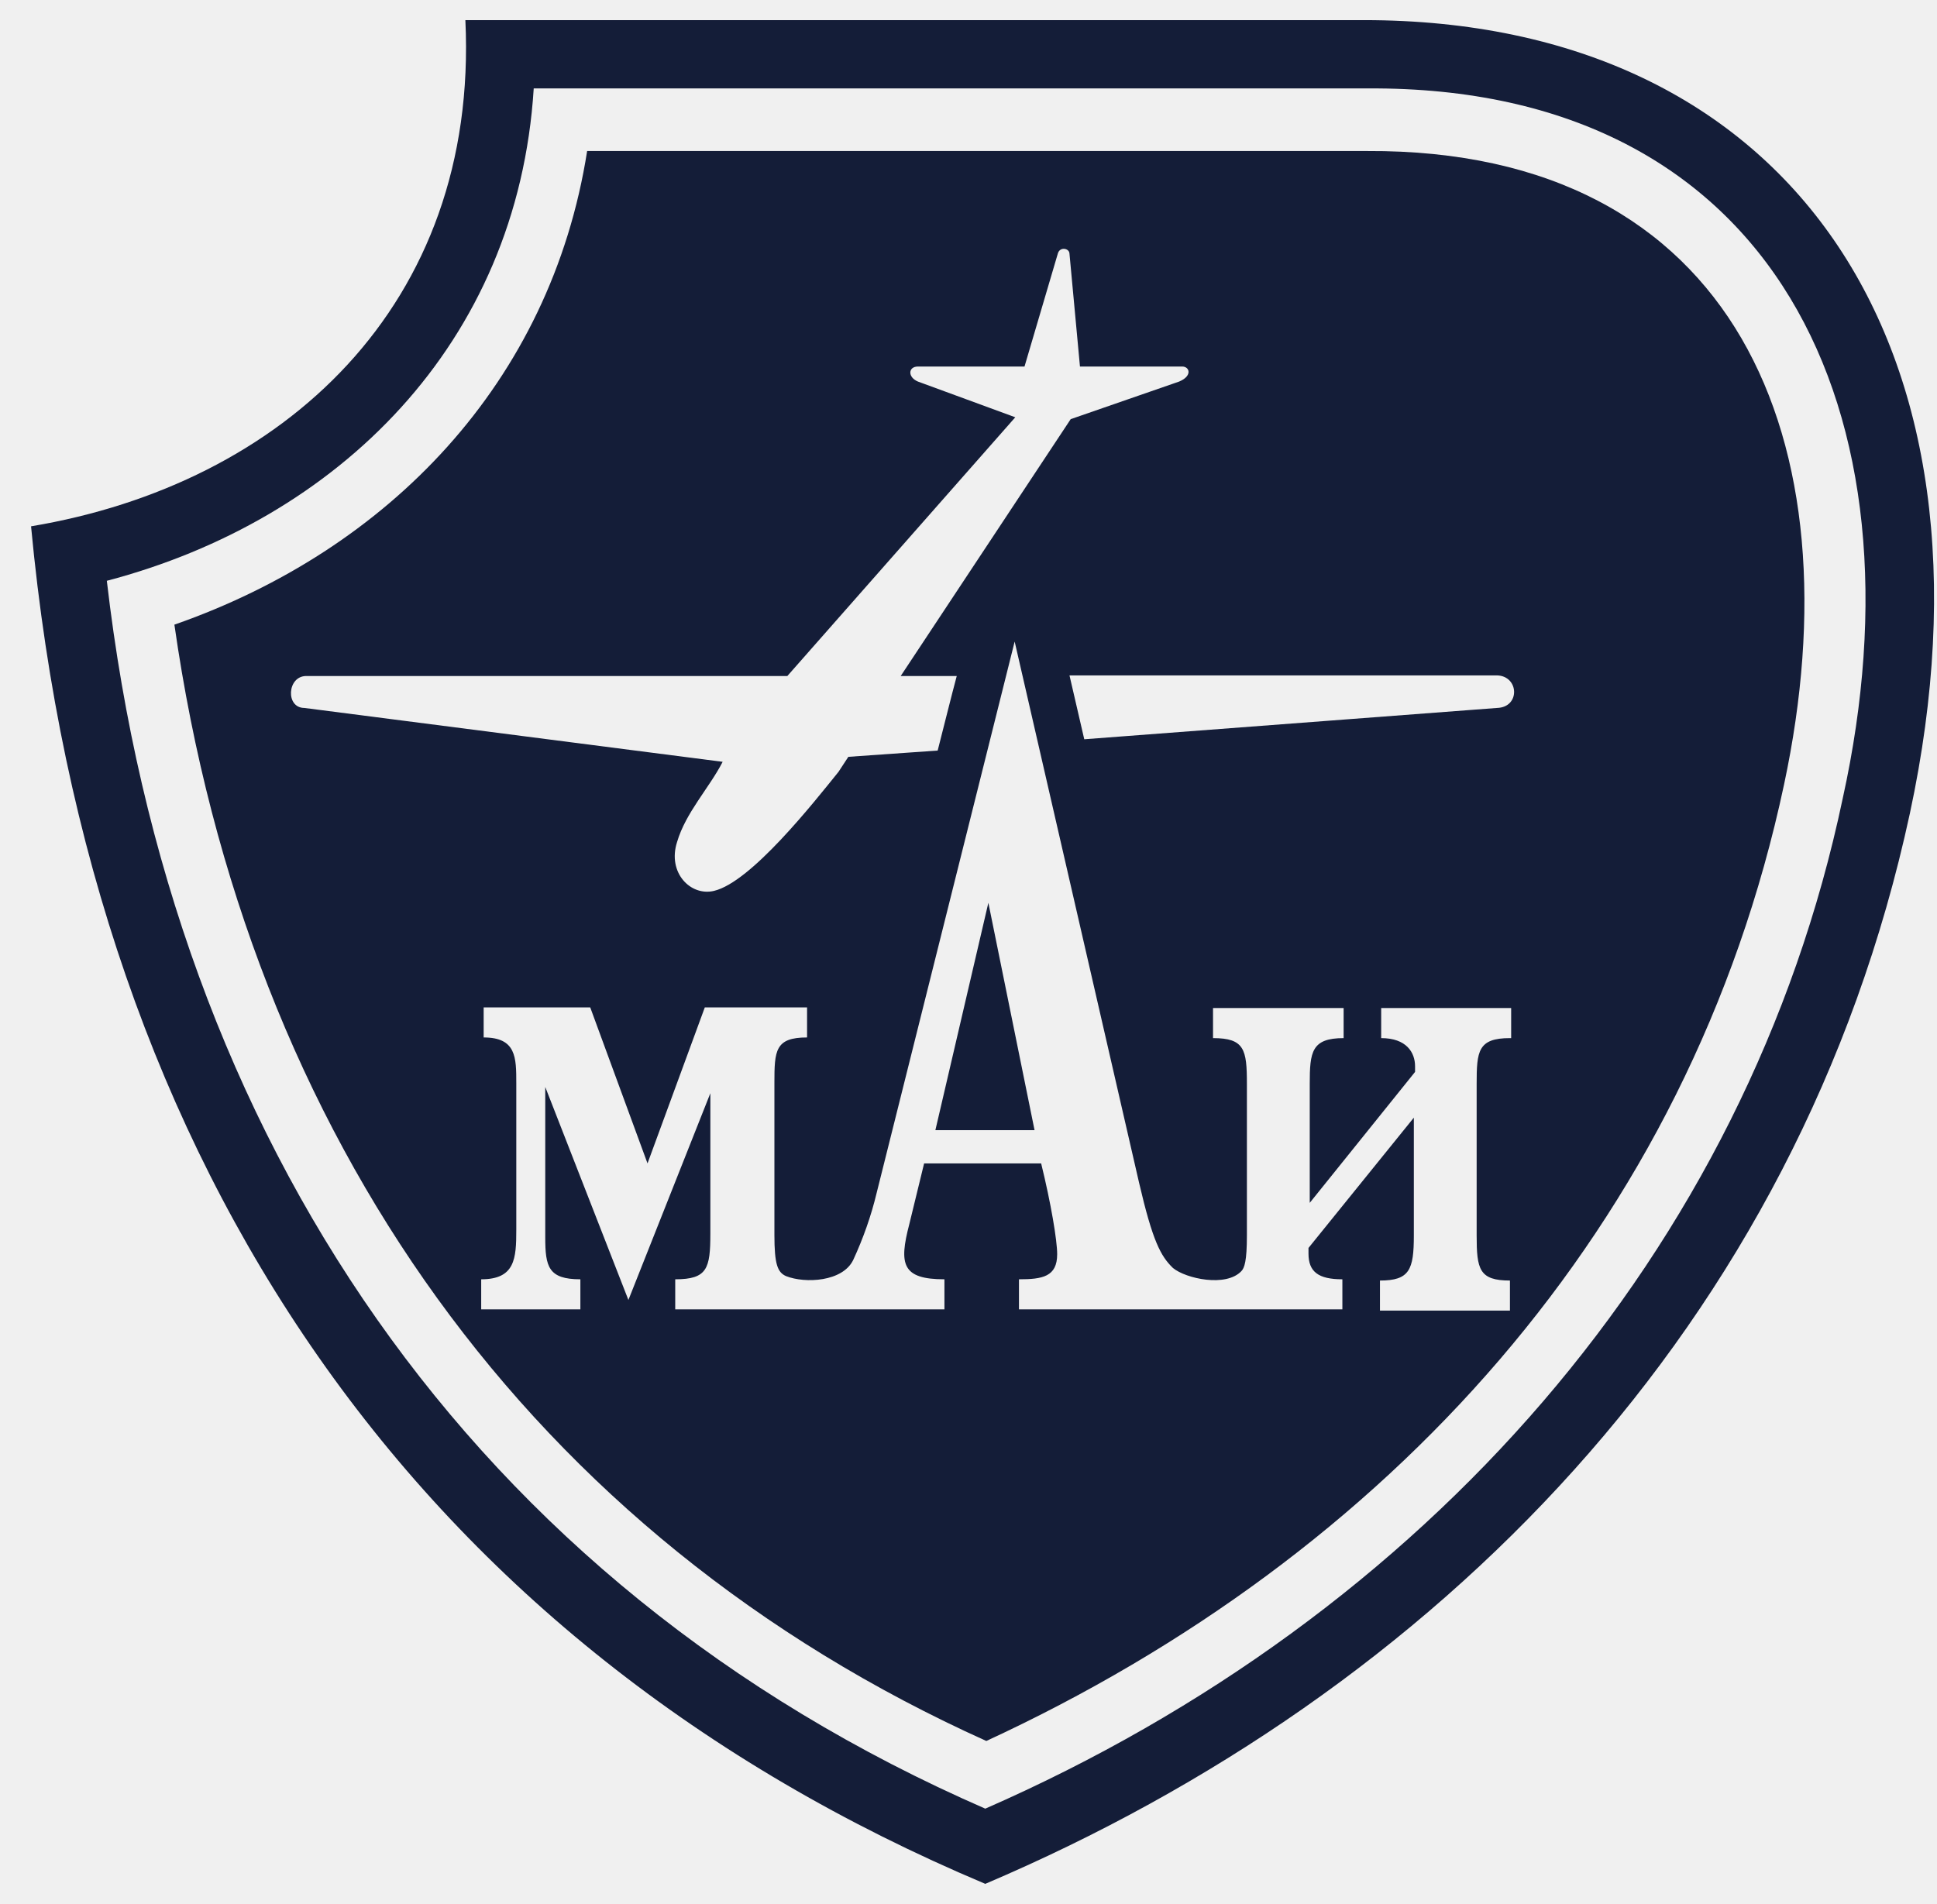
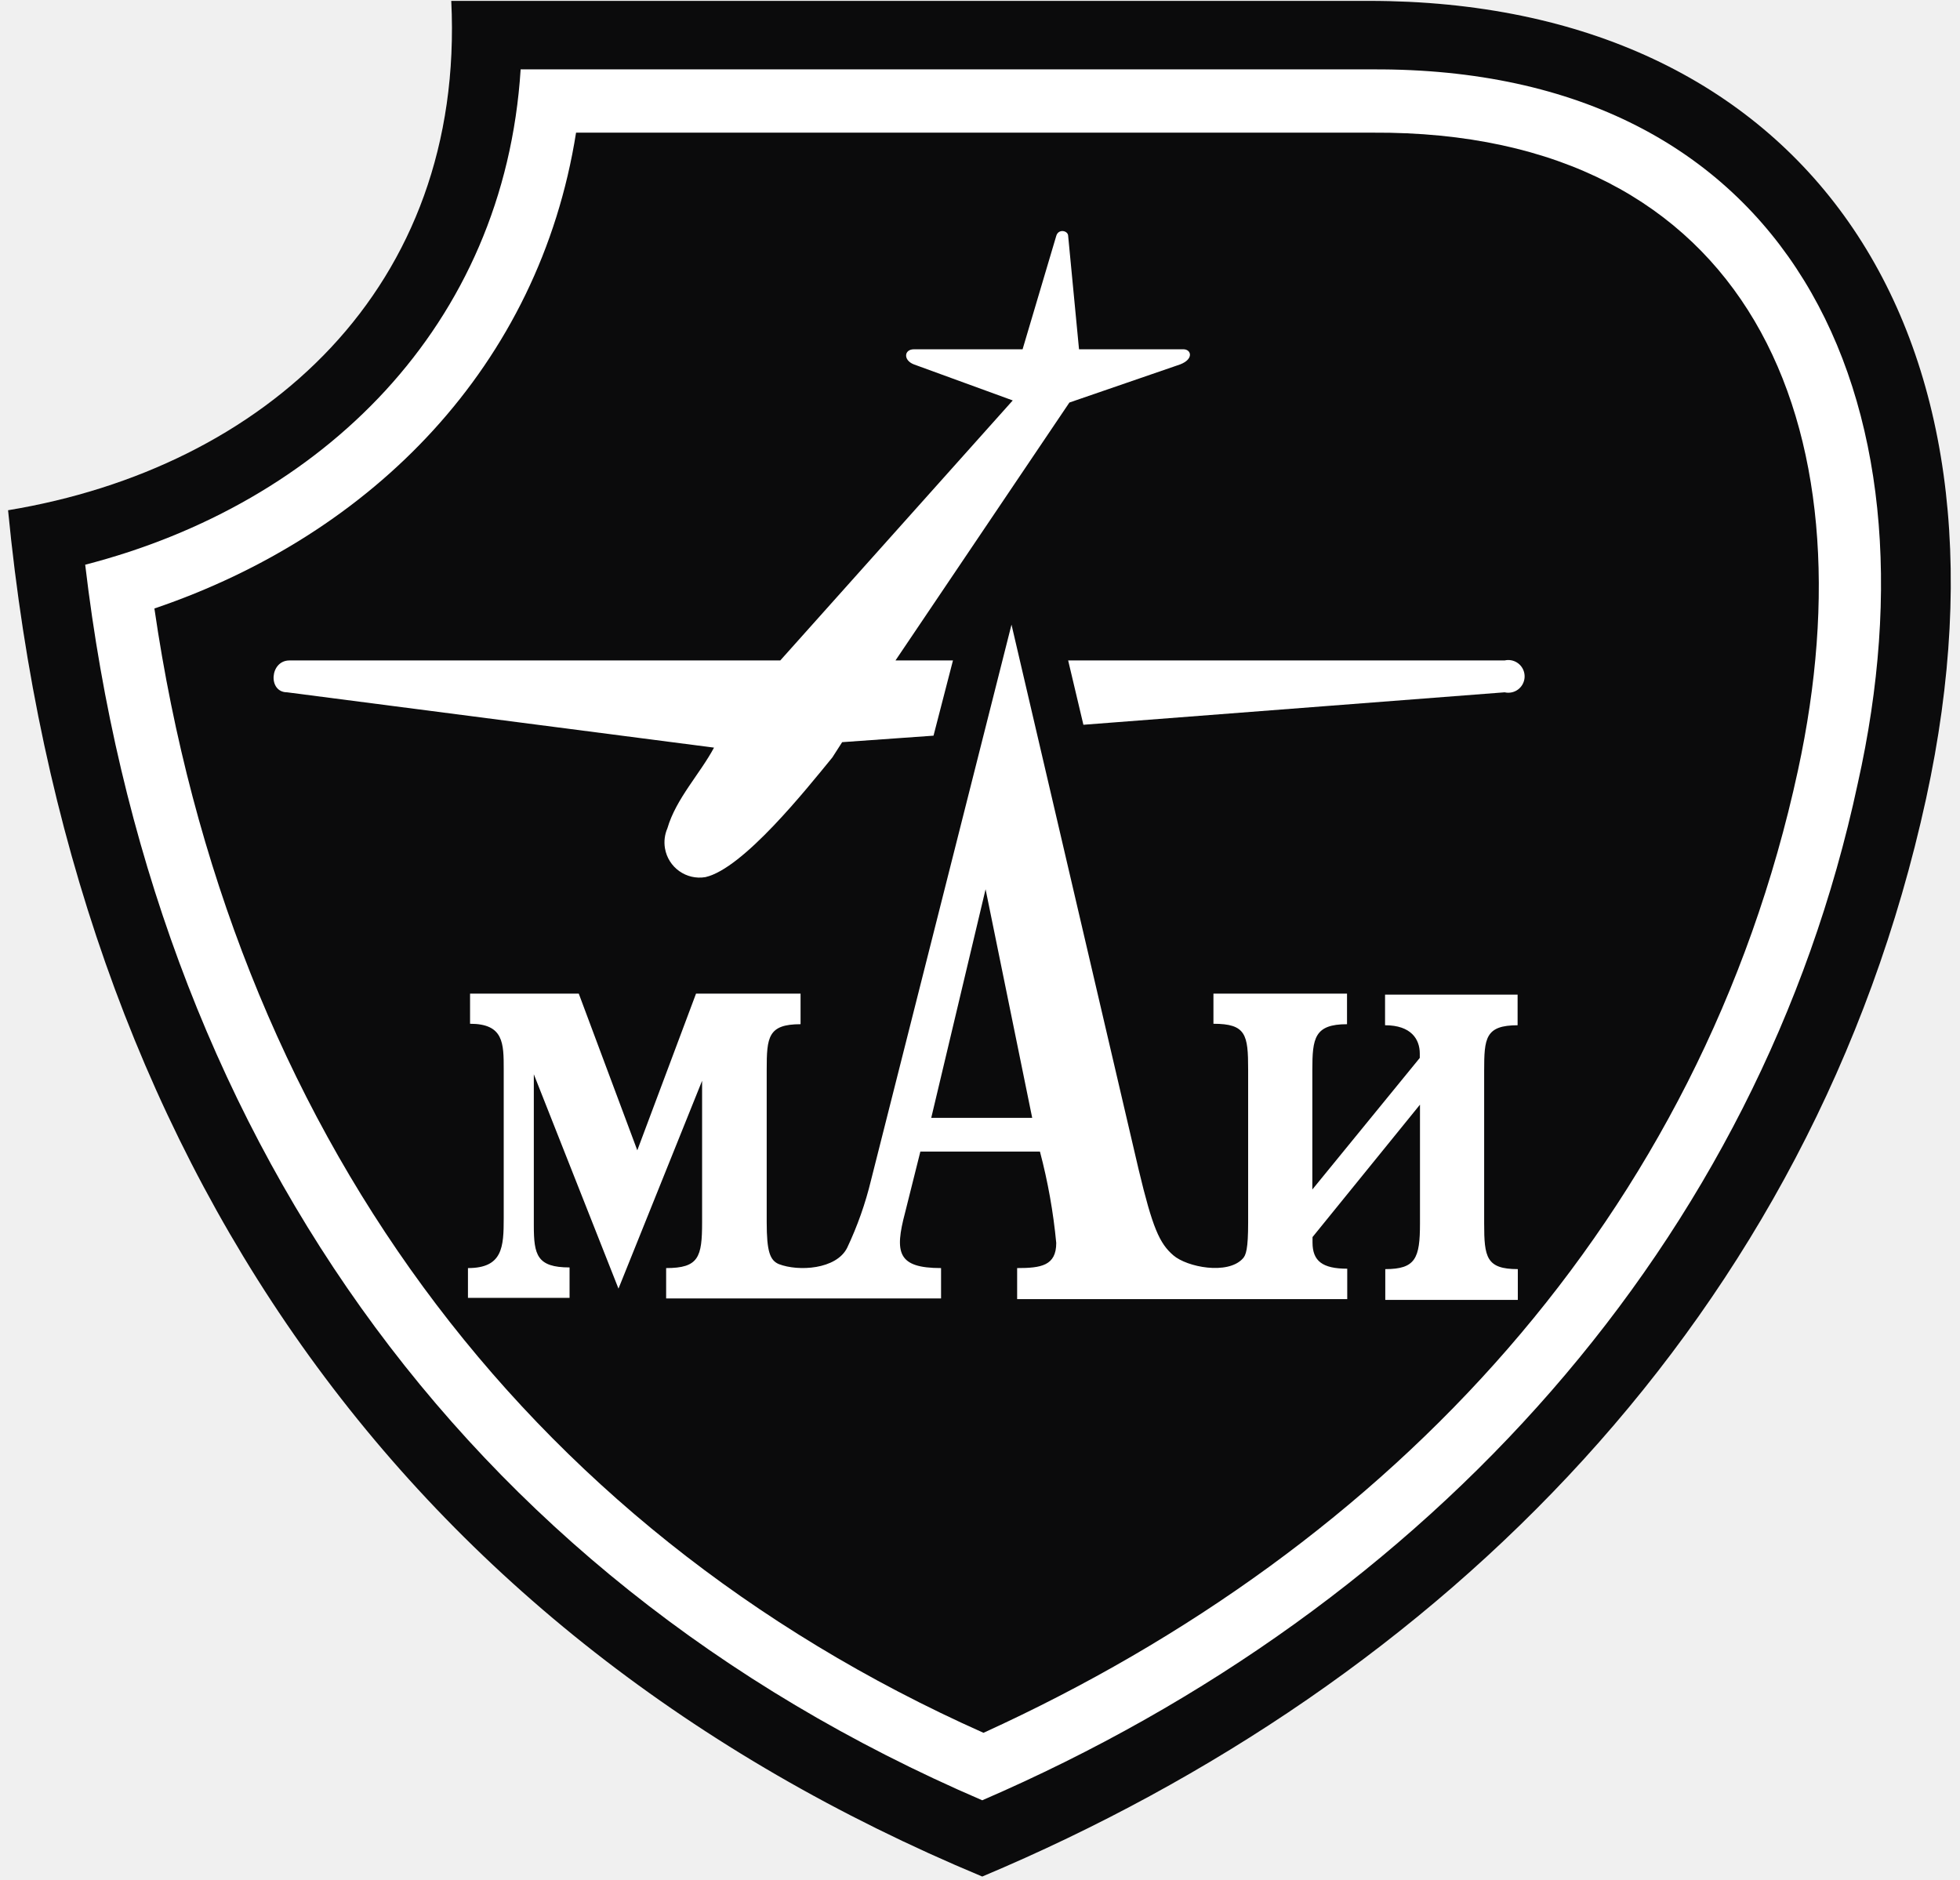
- <svg xmlns="http://www.w3.org/2000/svg" width="59" height="58" viewBox="0 0 59 58" fill="none">
-   <path d="M41.55 0.613H14.175C14.587 9.317 8.602 14.756 0.946 16.035C2.785 35.617 12.748 50.123 30.011 57.395C43.69 51.573 54.797 40.427 58.175 24.776C61.252 10.443 54.478 0.613 41.55 0.613ZM56.13 24.318C53.221 38.156 43.389 49.245 30.011 55.104C14.306 48.252 5.224 34.663 3.254 17.695C10.29 15.844 15.769 10.481 16.257 2.694H41.663C54.084 2.617 58.719 12.58 56.13 24.318Z" fill="#141D38" />
-   <path d="M28.491 34.433H31.512L30.105 27.505L28.491 34.433Z" fill="#141D38" />
-   <path d="M41.639 4.601H17.884C16.777 11.663 11.823 16.759 5.312 19.031C7.545 34.662 16.195 46.801 30.043 53.042C42.22 47.412 51.471 37.392 54.342 23.898C56.574 13.438 52.878 4.544 41.639 4.601ZM9.328 20.596H23.982L30.925 12.713L27.96 11.625C27.641 11.492 27.66 11.167 27.96 11.167H31.206L32.219 7.732C32.276 7.503 32.576 7.56 32.576 7.732L32.895 11.167H36.01C36.235 11.167 36.329 11.453 35.916 11.625L32.613 12.77L27.435 20.596H29.142C28.973 21.226 28.786 21.989 28.561 22.867L25.84 23.058L25.54 23.516C24.77 24.47 22.875 26.875 21.749 27.142C21.036 27.314 20.323 26.589 20.623 25.654C20.886 24.756 21.599 24.012 22.012 23.21L9.272 21.569C8.69 21.569 8.746 20.596 9.328 20.596ZM45.992 31.628C45.016 31.628 44.978 32.028 44.978 33.021V37.64C44.978 38.67 45.054 39.014 45.992 39.014V39.93H42.033V39.014C42.933 39.014 43.065 38.689 43.065 37.64V34.051L39.856 38.021V38.193C39.856 38.747 40.156 38.976 40.888 38.976V39.892H31.037V38.976C31.75 38.976 32.201 38.899 32.201 38.212C32.201 37.792 32.013 36.666 31.713 35.445H28.148L27.697 37.296C27.378 38.518 27.472 38.976 28.767 38.976V39.892H20.567V38.976C21.543 38.976 21.637 38.651 21.637 37.582V33.307L19.141 39.606L16.608 33.116V37.697C16.608 38.594 16.702 38.976 17.678 38.976V39.892H14.657V38.976C15.689 38.976 15.726 38.346 15.726 37.468V33.002C15.726 32.219 15.726 31.608 14.732 31.608V30.692H17.978L19.723 35.445L21.468 30.692H24.583V31.608C23.607 31.608 23.588 32.009 23.588 33.002V37.621C23.588 38.518 23.682 38.766 23.945 38.88C24.526 39.109 25.671 39.052 25.99 38.384C26.29 37.735 26.534 37.048 26.703 36.342L30.906 19.546L34.696 36.036C35.109 37.812 35.353 38.27 35.728 38.632C36.122 38.957 37.342 39.224 37.811 38.728C37.905 38.632 37.98 38.422 37.98 37.64V33.021C37.98 31.971 37.905 31.628 36.948 31.628V30.711H40.926V31.628C39.95 31.628 39.894 32.047 39.894 33.021V36.647L43.102 32.658V32.486C43.102 32.066 42.84 31.628 42.07 31.628V30.711H46.029V31.628H45.992ZM45.598 21.569L33.026 22.523L32.576 20.577H45.598C46.273 20.596 46.311 21.55 45.598 21.569Z" fill="#141D38" />
+ <svg xmlns="http://www.w3.org/2000/svg" width="98" height="94" viewBox="0 0 98 94" fill="none">
+   <g clip-path="url(#clip0_170_3364)">
+     <path d="M68.449 0.044H22.563C23.263 14.418 13.219 23.396 0.403 25.512C3.539 57.853 20.169 81.759 49.112 93.829C72.034 84.19 90.66 65.794 96.305 39.938C101.468 16.261 90.117 0.044 68.449 0.044Z" fill="white" />
+     <path d="M92.886 39.184C87.995 62.043 71.543 80.325 49.112 90.016C22.782 78.69 7.574 56.271 4.26 28.236C16.082 25.187 25.217 16.314 26.032 3.469H68.616C89.469 3.365 97.235 19.802 92.886 39.184ZM68.448 0.044H22.563C23.263 14.418 13.218 23.396 0.403 25.512C3.539 57.853 20.169 81.759 49.112 93.829C72.034 84.19 90.66 65.794 96.304 39.938C101.468 16.261 90.117 0.044 68.448 0.044Z" fill="#0B0B0C" />
+     <path d="M46.562 55.894H51.61L49.279 44.463L46.562 55.894Z" fill="#0B0B0C" />
+     <path d="M75.232 34.616L54.17 36.239L53.408 33.023H75.232C75.671 32.922 76.109 33.196 76.21 33.636C76.311 34.076 76.038 34.514 75.599 34.616C75.478 34.644 75.353 34.644 75.232 34.616ZM75.891 51.263C74.26 51.263 74.208 51.913 74.208 53.547V61.174C74.208 62.86 74.313 63.457 75.891 63.457V64.997H69.264V63.457C70.78 63.457 70.999 62.913 70.999 61.174V55.233L65.626 61.855V62.127C65.626 63.049 66.118 63.436 67.362 63.436V64.956H50.857V63.405C52.049 63.405 52.812 63.289 52.812 62.148C52.666 60.606 52.394 59.077 51.997 57.58H46.018L45.255 60.629C44.722 62.64 44.878 63.405 47.053 63.405V64.924H33.307V63.405C34.938 63.405 35.105 62.86 35.105 61.111V54.039L30.924 64.432L26.691 53.714V61.278C26.691 62.744 26.848 63.373 28.478 63.373V64.893H23.398V63.405C25.134 63.405 25.186 62.357 25.186 60.901V53.473C25.186 52.164 25.186 51.189 23.503 51.189V49.681H28.938L31.865 57.517L34.802 49.681H40.028V51.211C38.398 51.211 38.335 51.86 38.335 53.494V61.111C38.335 62.588 38.502 63.017 38.941 63.206C39.914 63.583 41.816 63.478 42.359 62.389C42.87 61.308 43.27 60.177 43.55 59.016L50.575 31.232L56.93 58.471C57.63 61.404 57.975 62.169 58.665 62.766C59.355 63.363 61.383 63.751 62.135 62.934C62.302 62.766 62.407 62.441 62.407 61.132V53.473C62.407 51.734 62.302 51.189 60.672 51.189V49.681H67.351V51.211C65.72 51.211 65.617 51.913 65.617 53.494V59.476L70.989 52.897V52.677C70.989 51.965 70.56 51.263 69.253 51.263V49.733H75.88V51.263H75.891ZM14.472 33.023H39.014L50.637 20.022L45.694 18.22C45.15 18.011 45.202 17.465 45.694 17.465H51.129L52.812 11.798C52.916 11.421 53.408 11.526 53.408 11.798L53.951 17.465H59.177C59.554 17.465 59.71 17.948 59.01 18.22L53.47 20.127L44.774 33.023H47.648C47.376 34.071 47.053 35.318 46.676 36.784L42.108 37.109L41.617 37.874C40.321 39.456 37.165 43.426 35.273 43.856C34.316 44.019 33.41 43.374 33.248 42.415C33.191 42.077 33.233 41.73 33.37 41.415C33.799 39.938 35.001 38.691 35.701 37.382L14.357 34.616C13.385 34.616 13.489 33.023 14.472 33.023ZM68.616 6.633H28.803C26.963 18.273 18.653 26.716 7.72 30.425C11.482 56.27 25.98 76.302 49.174 86.642C69.588 77.339 85.068 60.807 89.897 38.524C93.649 21.216 87.451 6.518 68.616 6.633Z" fill="#0B0B0C" />
+   </g>
+   <defs>
+     <clipPath id="clip0_170_3364">
+       <rect width="98" height="94" fill="white" />
+     </clipPath>
+   </defs>
</svg>
